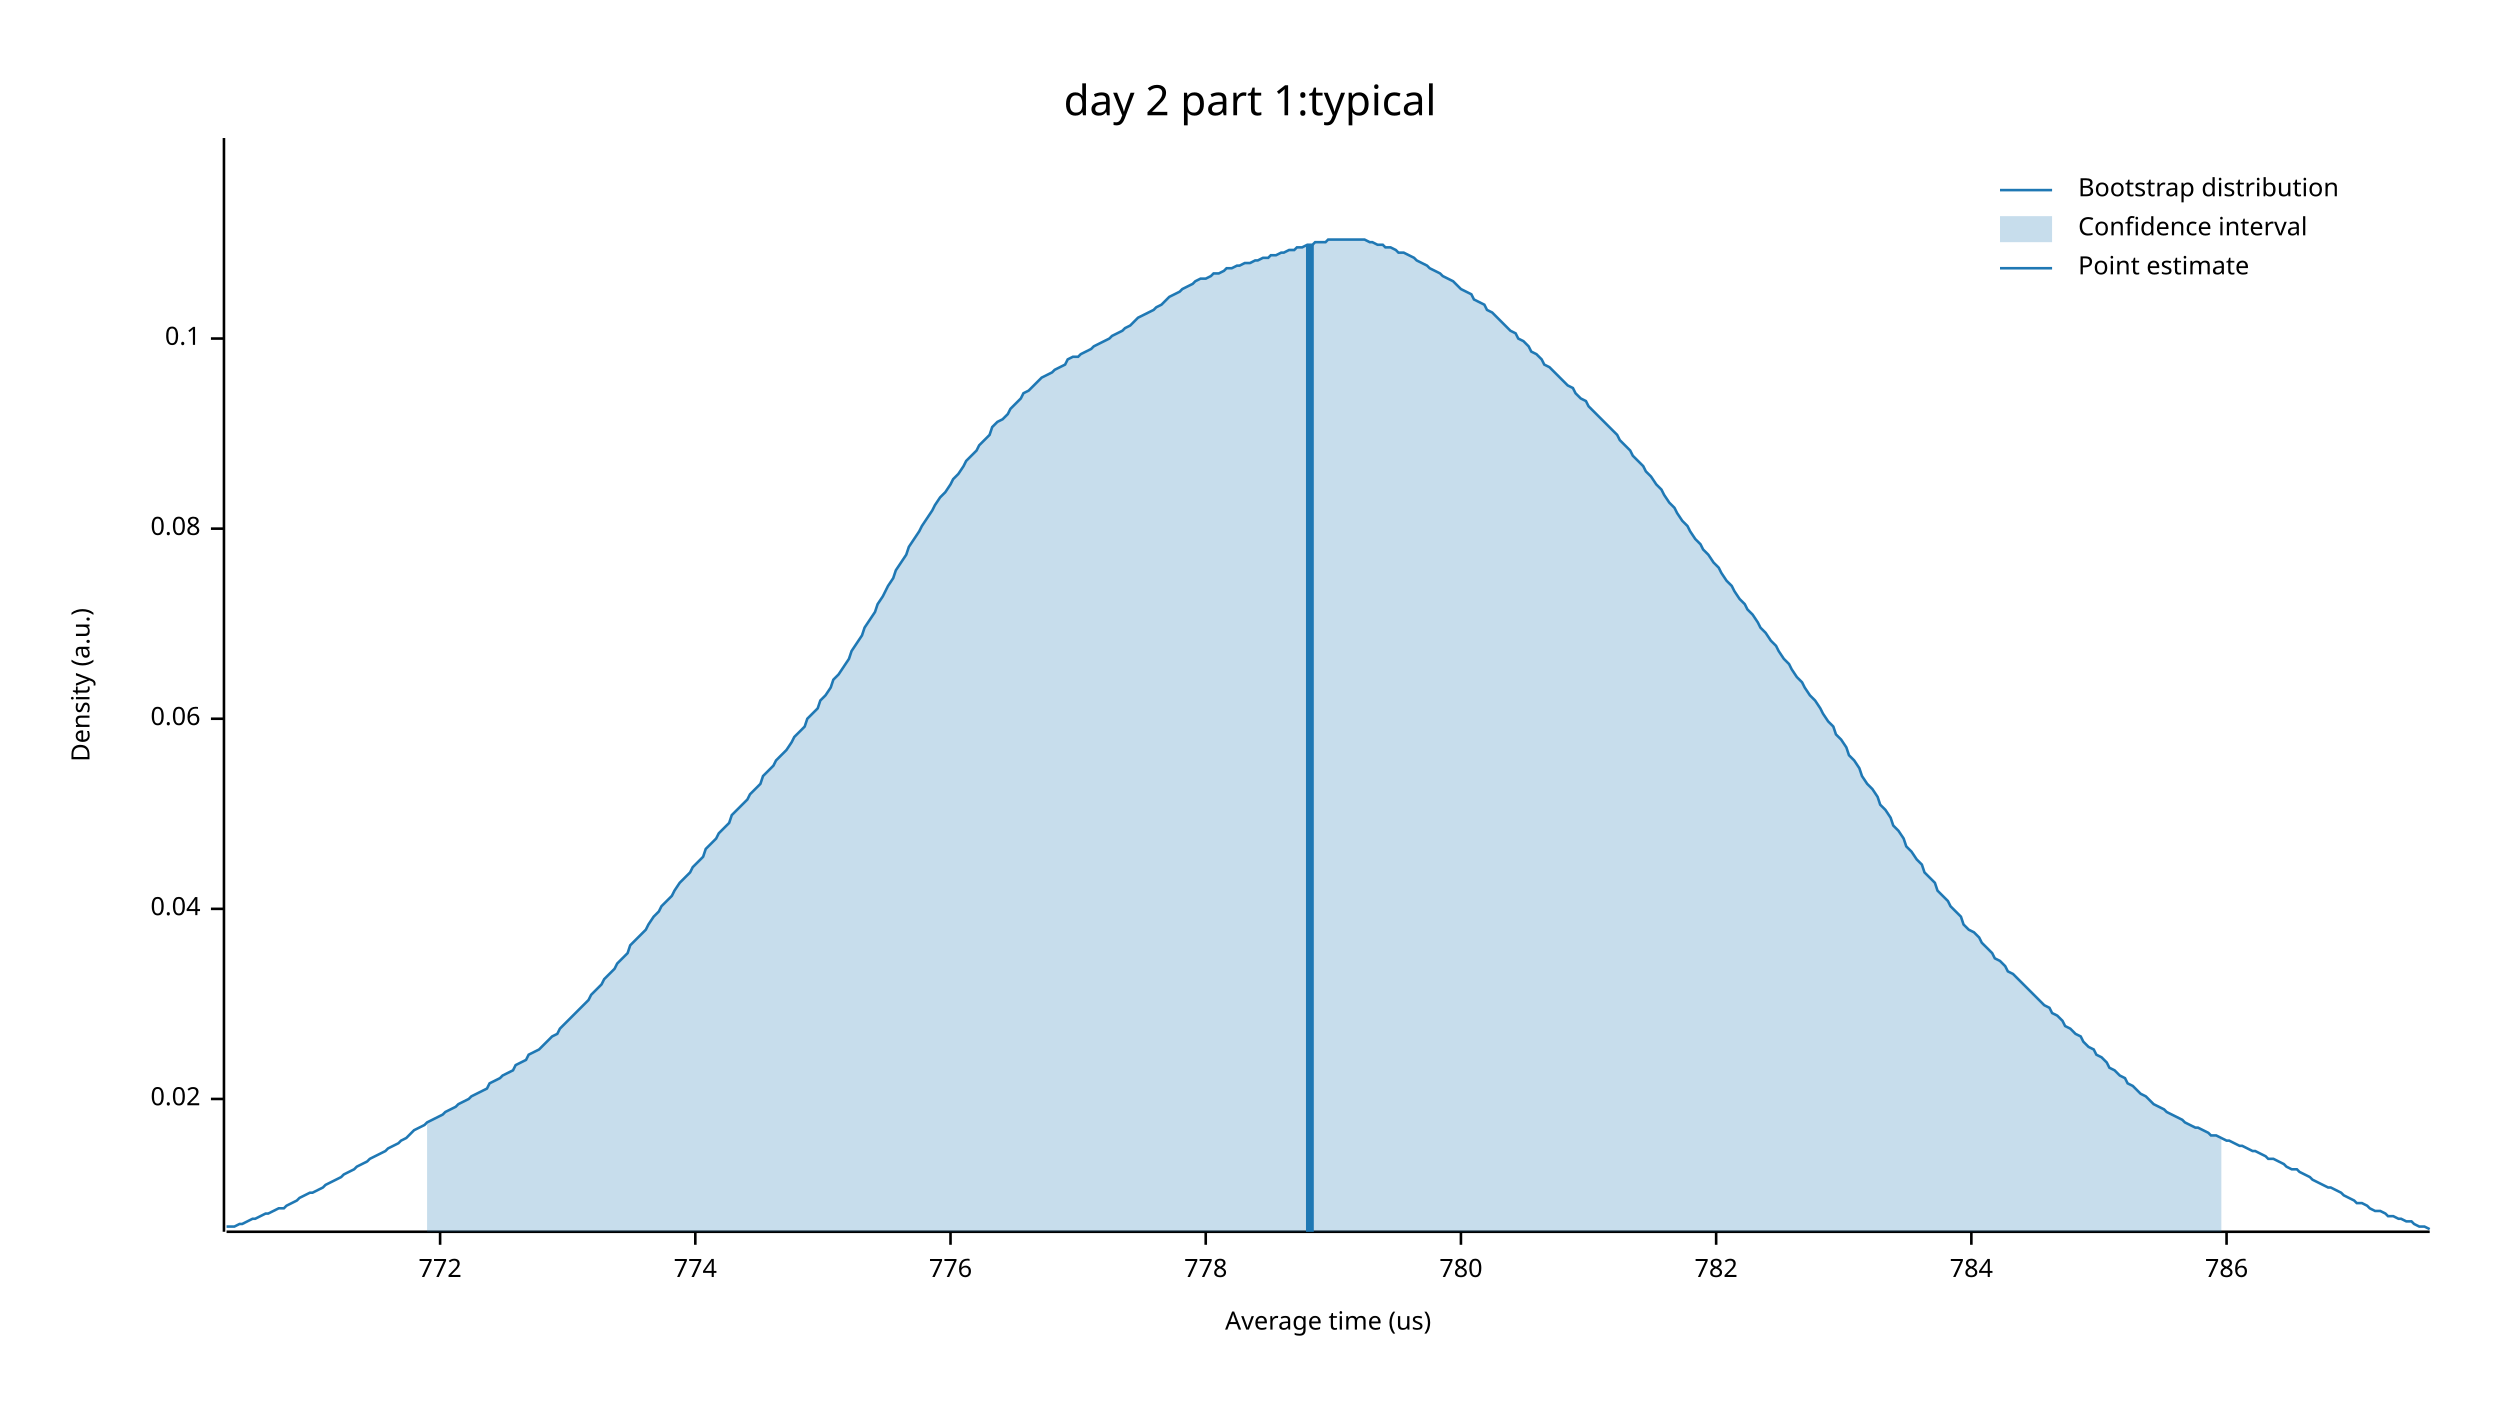
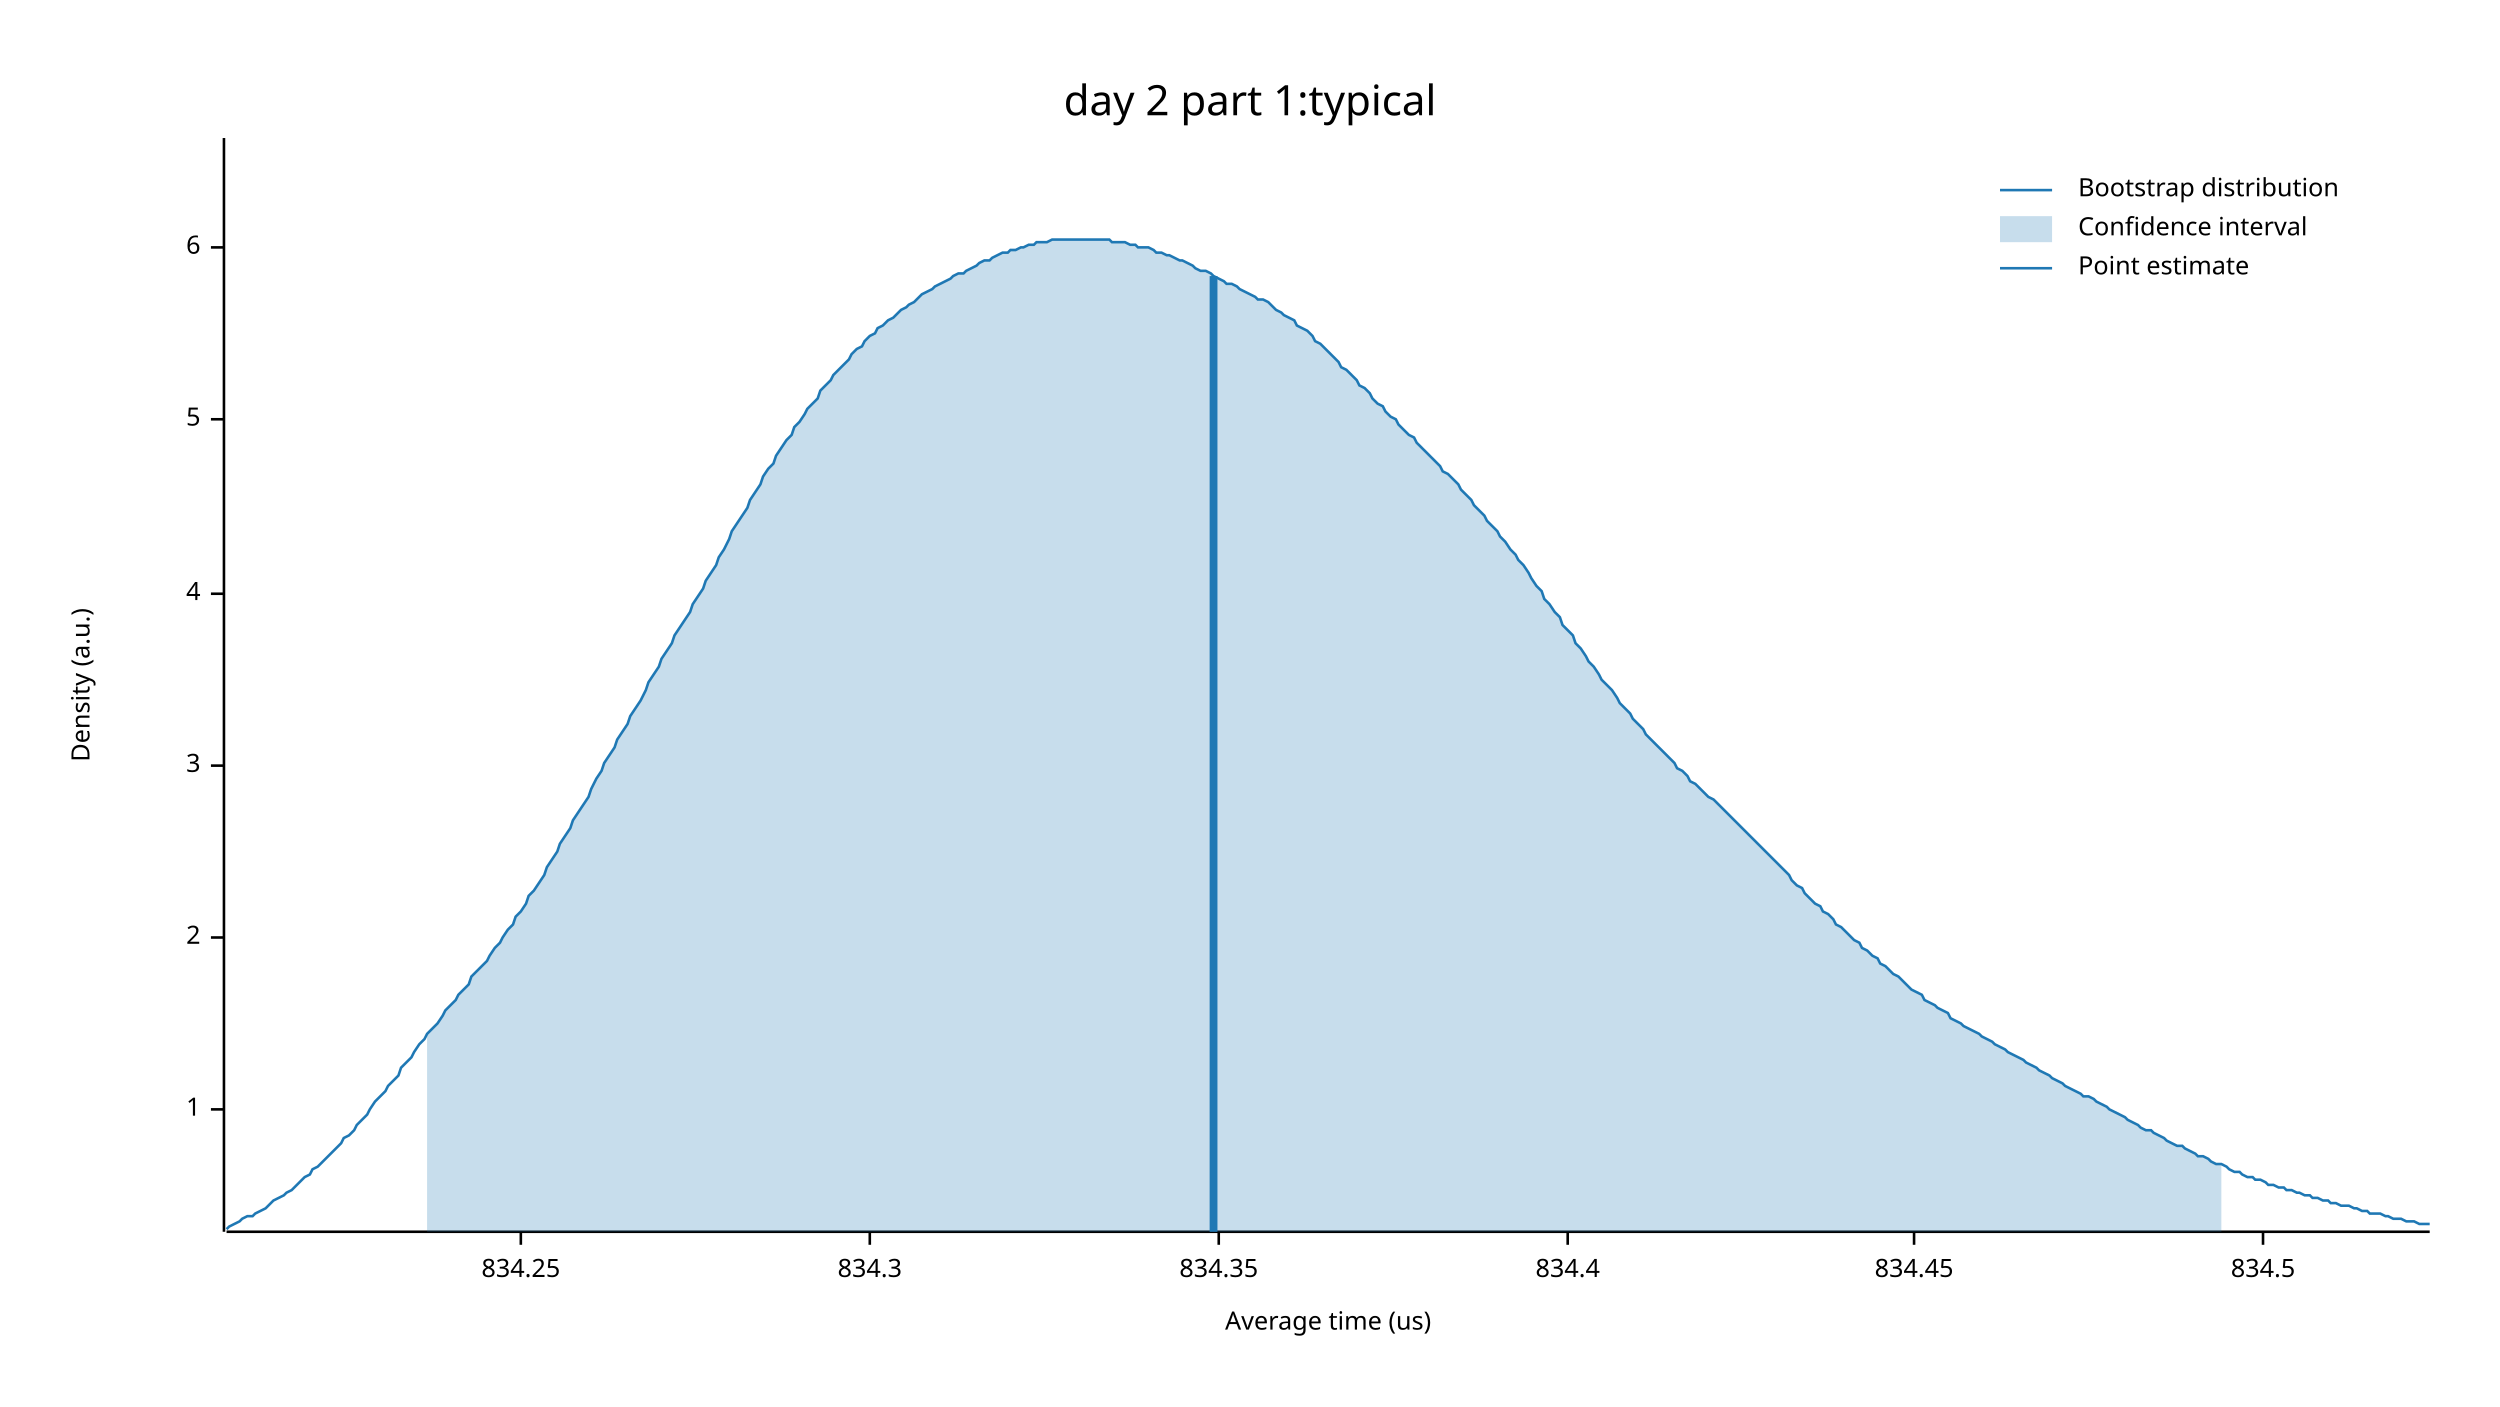
<svg xmlns="http://www.w3.org/2000/svg" width="960" height="540" viewBox="0 0 960 540">
  <text x="480" y="32" dy="0.76em" text-anchor="middle" font-family="sans-serif" font-size="16.129" opacity="1" fill="#000000">
day 2 part 1:typical
</text>
  <text x="27" y="263" dy="0.76em" text-anchor="middle" font-family="sans-serif" font-size="9.677" opacity="1" fill="#000000" transform="rotate(270, 27, 263)">
Density (a.u.)
</text>
  <text x="510" y="513" dy="-0.5ex" text-anchor="middle" font-family="sans-serif" font-size="9.677" opacity="1" fill="#000000">
Average time (us)
</text>
  <polyline fill="none" opacity="1" stroke="#000000" stroke-width="1" points="86,53 86,473 " />
-   <text x="77" y="422" dy="0.5ex" text-anchor="end" font-family="sans-serif" font-size="9.677" opacity="1" fill="#000000">
- 0.02
+   <text x="77" y="426" dy="0.5ex" text-anchor="end" font-family="sans-serif" font-size="9.677" opacity="1" fill="#000000">
+ 1
</text>
-   <polyline fill="none" opacity="1" stroke="#000000" stroke-width="1" points="81,422 86,422 " />
-   <text x="77" y="349" dy="0.5ex" text-anchor="end" font-family="sans-serif" font-size="9.677" opacity="1" fill="#000000">
- 0.04
+   <polyline fill="none" opacity="1" stroke="#000000" stroke-width="1" points="81,426 86,426 " />
+   <text x="77" y="360" dy="0.5ex" text-anchor="end" font-family="sans-serif" font-size="9.677" opacity="1" fill="#000000">
+ 2
</text>
-   <polyline fill="none" opacity="1" stroke="#000000" stroke-width="1" points="81,349 86,349 " />
-   <text x="77" y="276" dy="0.5ex" text-anchor="end" font-family="sans-serif" font-size="9.677" opacity="1" fill="#000000">
- 0.06
+   <polyline fill="none" opacity="1" stroke="#000000" stroke-width="1" points="81,360 86,360 " />
+   <text x="77" y="294" dy="0.5ex" text-anchor="end" font-family="sans-serif" font-size="9.677" opacity="1" fill="#000000">
+ 3
</text>
-   <polyline fill="none" opacity="1" stroke="#000000" stroke-width="1" points="81,276 86,276 " />
-   <text x="77" y="203" dy="0.5ex" text-anchor="end" font-family="sans-serif" font-size="9.677" opacity="1" fill="#000000">
- 0.08
+   <polyline fill="none" opacity="1" stroke="#000000" stroke-width="1" points="81,294 86,294 " />
+   <text x="77" y="228" dy="0.5ex" text-anchor="end" font-family="sans-serif" font-size="9.677" opacity="1" fill="#000000">
+ 4
</text>
-   <polyline fill="none" opacity="1" stroke="#000000" stroke-width="1" points="81,203 86,203 " />
-   <text x="77" y="130" dy="0.5ex" text-anchor="end" font-family="sans-serif" font-size="9.677" opacity="1" fill="#000000">
- 0.1
+   <polyline fill="none" opacity="1" stroke="#000000" stroke-width="1" points="81,228 86,228 " />
+   <text x="77" y="161" dy="0.5ex" text-anchor="end" font-family="sans-serif" font-size="9.677" opacity="1" fill="#000000">
+ 5
</text>
-   <polyline fill="none" opacity="1" stroke="#000000" stroke-width="1" points="81,130 86,130 " />
+   <polyline fill="none" opacity="1" stroke="#000000" stroke-width="1" points="81,161 86,161 " />
+   <text x="77" y="95" dy="0.5ex" text-anchor="end" font-family="sans-serif" font-size="9.677" opacity="1" fill="#000000">
+ 6
+ </text>
+   <polyline fill="none" opacity="1" stroke="#000000" stroke-width="1" points="81,95 86,95 " />
  <polyline fill="none" opacity="1" stroke="#000000" stroke-width="1" points="87,473 933,473 " />
-   <text x="169" y="483" dy="0.76em" text-anchor="middle" font-family="sans-serif" font-size="9.677" opacity="1" fill="#000000">
- 772
+   <text x="200" y="483" dy="0.76em" text-anchor="middle" font-family="sans-serif" font-size="9.677" opacity="1" fill="#000000">
+ 834.25
</text>
-   <polyline fill="none" opacity="1" stroke="#000000" stroke-width="1" points="169,473 169,478 " />
-   <text x="267" y="483" dy="0.76em" text-anchor="middle" font-family="sans-serif" font-size="9.677" opacity="1" fill="#000000">
- 774
+   <polyline fill="none" opacity="1" stroke="#000000" stroke-width="1" points="200,473 200,478 " />
+   <text x="334" y="483" dy="0.76em" text-anchor="middle" font-family="sans-serif" font-size="9.677" opacity="1" fill="#000000">
+ 834.3
</text>
-   <polyline fill="none" opacity="1" stroke="#000000" stroke-width="1" points="267,473 267,478 " />
-   <text x="365" y="483" dy="0.76em" text-anchor="middle" font-family="sans-serif" font-size="9.677" opacity="1" fill="#000000">
- 776
+   <polyline fill="none" opacity="1" stroke="#000000" stroke-width="1" points="334,473 334,478 " />
+   <text x="468" y="483" dy="0.76em" text-anchor="middle" font-family="sans-serif" font-size="9.677" opacity="1" fill="#000000">
+ 834.35
</text>
-   <polyline fill="none" opacity="1" stroke="#000000" stroke-width="1" points="365,473 365,478 " />
-   <text x="463" y="483" dy="0.76em" text-anchor="middle" font-family="sans-serif" font-size="9.677" opacity="1" fill="#000000">
- 778
+   <polyline fill="none" opacity="1" stroke="#000000" stroke-width="1" points="468,473 468,478 " />
+   <text x="602" y="483" dy="0.76em" text-anchor="middle" font-family="sans-serif" font-size="9.677" opacity="1" fill="#000000">
+ 834.4
</text>
-   <polyline fill="none" opacity="1" stroke="#000000" stroke-width="1" points="463,473 463,478 " />
-   <text x="561" y="483" dy="0.76em" text-anchor="middle" font-family="sans-serif" font-size="9.677" opacity="1" fill="#000000">
- 780
+   <polyline fill="none" opacity="1" stroke="#000000" stroke-width="1" points="602,473 602,478 " />
+   <text x="735" y="483" dy="0.76em" text-anchor="middle" font-family="sans-serif" font-size="9.677" opacity="1" fill="#000000">
+ 834.45
</text>
-   <polyline fill="none" opacity="1" stroke="#000000" stroke-width="1" points="561,473 561,478 " />
-   <text x="659" y="483" dy="0.76em" text-anchor="middle" font-family="sans-serif" font-size="9.677" opacity="1" fill="#000000">
- 782
+   <polyline fill="none" opacity="1" stroke="#000000" stroke-width="1" points="735,473 735,478 " />
+   <text x="869" y="483" dy="0.76em" text-anchor="middle" font-family="sans-serif" font-size="9.677" opacity="1" fill="#000000">
+ 834.5
</text>
-   <polyline fill="none" opacity="1" stroke="#000000" stroke-width="1" points="659,473 659,478 " />
-   <text x="757" y="483" dy="0.76em" text-anchor="middle" font-family="sans-serif" font-size="9.677" opacity="1" fill="#000000">
- 784
- </text>
-   <polyline fill="none" opacity="1" stroke="#000000" stroke-width="1" points="757,473 757,478 " />
-   <text x="855" y="483" dy="0.76em" text-anchor="middle" font-family="sans-serif" font-size="9.677" opacity="1" fill="#000000">
- 786
- </text>
-   <polyline fill="none" opacity="1" stroke="#000000" stroke-width="1" points="855,473 855,478 " />
-   <polyline fill="none" opacity="1" stroke="#1F78B4" stroke-width="1" points="87,471 88,471 90,471 92,470 93,470 95,469 97,468 98,468 100,467 102,466 103,466 105,465 107,464 109,464 110,463 112,462 114,461 115,460 117,459 119,458 120,458 122,457 124,456 125,455 127,454 129,453 131,452 132,451 134,450 136,449 137,448 139,447 141,446 142,445 144,444 146,443 148,442 149,441 151,440 153,439 154,438 156,437 158,435 159,434 161,433 163,432 164,431 166,430 168,429 170,428 171,427 173,426 175,425 176,424 178,423 180,422 181,421 183,420 185,419 187,418 188,416 190,415 192,414 193,413 195,412 197,411 198,409 200,408 202,407 203,405 205,404 207,403 209,401 210,400 212,398 214,397 215,395 217,393 219,391 220,390 222,388 224,386 226,384 227,382 229,380 231,378 232,376 234,374 236,372 237,370 239,368 241,366 242,363 244,361 246,359 248,357 249,355 251,352 253,350 254,348 256,346 258,344 259,342 261,339 263,337 265,335 266,333 268,331 270,329 271,326 273,324 275,322 276,320 278,318 280,316 281,313 283,311 285,309 287,307 288,305 290,303 292,301 293,298 295,296 297,294 298,292 300,290 302,288 304,285 305,283 307,281 309,279 310,276 312,274 314,272 315,269 317,267 319,264 320,261 322,259 324,256 326,253 327,250 329,247 331,244 332,241 334,238 336,235 337,232 339,229 341,225 343,222 344,219 346,216 348,213 349,210 351,207 353,204 354,202 356,199 358,196 359,194 361,191 363,189 365,186 366,184 368,182 370,179 371,177 373,175 375,173 376,171 378,169 380,167 381,164 383,162 385,161 387,159 388,157 390,155 392,153 393,151 395,150 397,148 398,147 400,145 402,144 404,143 405,142 407,141 409,140 410,138 412,137 414,137 415,136 417,135 419,134 420,133 422,132 424,131 426,130 427,129 429,128 431,127 432,126 434,125 436,123 437,122 439,121 441,120 443,119 444,118 446,117 448,115 449,114 451,113 453,112 454,111 456,110 458,109 459,108 461,107 463,107 465,106 466,105 468,105 470,104 471,103 473,103 475,102 476,102 478,101 480,101 482,100 483,100 485,99 487,99 488,98 490,98 492,97 493,97 495,96 497,96 498,95 500,95 502,94 504,94 505,93 507,93 509,93 510,92 512,92 514,92 515,92 517,92 519,92 521,92 522,92 524,92 526,93 527,93 529,94 531,94 532,95 534,95 536,96 537,97 539,97 541,98 543,99 544,100 546,101 548,102 549,103 551,104 553,105 554,106 556,107 558,108 560,110 561,111 563,112 565,113 566,115 568,116 570,117 571,119 573,120 575,122 576,123 578,125 580,127 582,128 583,130 585,131 587,133 588,135 590,136 592,138 593,140 595,141 597,143 599,145 600,146 602,148 604,149 605,151 607,153 609,154 610,156 612,158 614,160 615,161 617,163 619,165 621,167 622,169 624,171 626,173 627,175 629,177 631,179 632,181 634,183 636,186 638,188 639,190 641,193 643,195 644,197 646,200 648,202 649,204 651,207 653,209 654,211 656,213 658,216 660,218 661,220 663,223 665,225 666,227 668,230 670,232 671,234 673,236 675,239 676,241 678,243 680,246 682,248 683,250 685,253 687,255 688,257 690,260 692,262 693,264 695,267 697,269 699,272 700,274 702,277 704,279 705,282 707,284 709,287 710,290 712,292 714,295 715,298 717,301 719,303 721,306 722,309 724,311 726,314 727,317 729,319 731,322 732,325 734,327 736,330 738,332 739,335 741,337 743,339 744,342 746,344 748,346 749,348 751,350 753,352 754,355 756,357 758,358 760,360 761,362 763,364 765,366 766,368 768,369 770,371 771,373 773,374 775,376 777,378 778,379 780,381 782,383 783,384 785,386 787,387 788,389 790,390 792,392 793,394 795,395 797,397 799,398 800,400 802,402 804,403 805,405 807,406 809,408 810,410 812,411 814,413 816,414 817,416 819,417 821,419 822,420 824,421 826,423 827,424 829,425 831,426 832,427 834,428 836,429 838,430 839,431 841,432 843,433 844,433 846,434 848,435 849,436 851,436 853,437 855,438 856,438 858,439 860,440 861,440 863,441 865,442 866,442 868,443 870,444 871,445 873,445 875,446 877,447 878,448 880,449 882,449 883,450 885,451 887,452 888,453 890,454 892,455 894,456 895,456 897,457 899,458 900,459 902,460 904,461 905,462 907,462 909,463 910,464 912,465 914,465 916,466 917,467 919,467 921,468 922,468 924,469 926,469 927,470 929,471 931,471 933,472 " />
-   <polygon opacity="0.25" fill="#1F78B4" points="164,431 166,430 168,429 170,428 171,427 173,426 175,425 176,424 178,423 180,422 181,421 183,420 185,419 187,418 188,416 190,415 192,414 193,413 195,412 197,411 198,409 200,408 202,407 203,405 205,404 207,403 209,401 210,400 212,398 214,397 215,395 217,393 219,391 220,390 222,388 224,386 226,384 227,382 229,380 231,378 232,376 234,374 236,372 237,370 239,368 241,366 242,363 244,361 246,359 248,357 249,355 251,352 253,350 254,348 256,346 258,344 259,342 261,339 263,337 265,335 266,333 268,331 270,329 271,326 273,324 275,322 276,320 278,318 280,316 281,313 283,311 285,309 287,307 288,305 290,303 292,301 293,298 295,296 297,294 298,292 300,290 302,288 304,285 305,283 307,281 309,279 310,276 312,274 314,272 315,269 317,267 319,264 320,261 322,259 324,256 326,253 327,250 329,247 331,244 332,241 334,238 336,235 337,232 339,229 341,225 343,222 344,219 346,216 348,213 349,210 351,207 353,204 354,202 356,199 358,196 359,194 361,191 363,189 365,186 366,184 368,182 370,179 371,177 373,175 375,173 376,171 378,169 380,167 381,164 383,162 385,161 387,159 388,157 390,155 392,153 393,151 395,150 397,148 398,147 400,145 402,144 404,143 405,142 407,141 409,140 410,138 412,137 414,137 415,136 417,135 419,134 420,133 422,132 424,131 426,130 427,129 429,128 431,127 432,126 434,125 436,123 437,122 439,121 441,120 443,119 444,118 446,117 448,115 449,114 451,113 453,112 454,111 456,110 458,109 459,108 461,107 463,107 465,106 466,105 468,105 470,104 471,103 473,103 475,102 476,102 478,101 480,101 482,100 483,100 485,99 487,99 488,98 490,98 492,97 493,97 495,96 497,96 498,95 500,95 502,94 504,94 505,93 507,93 509,93 510,92 512,92 514,92 515,92 517,92 519,92 521,92 522,92 524,92 526,93 527,93 529,94 531,94 532,95 534,95 536,96 537,97 539,97 541,98 543,99 544,100 546,101 548,102 549,103 551,104 553,105 554,106 556,107 558,108 560,110 561,111 563,112 565,113 566,115 568,116 570,117 571,119 573,120 575,122 576,123 578,125 580,127 582,128 583,130 585,131 587,133 588,135 590,136 592,138 593,140 595,141 597,143 599,145 600,146 602,148 604,149 605,151 607,153 609,154 610,156 612,158 614,160 615,161 617,163 619,165 621,167 622,169 624,171 626,173 627,175 629,177 631,179 632,181 634,183 636,186 638,188 639,190 641,193 643,195 644,197 646,200 648,202 649,204 651,207 653,209 654,211 656,213 658,216 660,218 661,220 663,223 665,225 666,227 668,230 670,232 671,234 673,236 675,239 676,241 678,243 680,246 682,248 683,250 685,253 687,255 688,257 690,260 692,262 693,264 695,267 697,269 699,272 700,274 702,277 704,279 705,282 707,284 709,287 710,290 712,292 714,295 715,298 717,301 719,303 721,306 722,309 724,311 726,314 727,317 729,319 731,322 732,325 734,327 736,330 738,332 739,335 741,337 743,339 744,342 746,344 748,346 749,348 751,350 753,352 754,355 756,357 758,358 760,360 761,362 763,364 765,366 766,368 768,369 770,371 771,373 773,374 775,376 777,378 778,379 780,381 782,383 783,384 785,386 787,387 788,389 790,390 792,392 793,394 795,395 797,397 799,398 800,400 802,402 804,403 805,405 807,406 809,408 810,410 812,411 814,413 816,414 817,416 819,417 821,419 822,420 824,421 826,423 827,424 829,425 831,426 832,427 834,428 836,429 838,430 839,431 841,432 843,433 844,433 846,434 848,435 849,436 851,436 853,437 853,473 164,473 " />
-   <polyline fill="none" opacity="1" stroke="#1F78B4" stroke-width="3" points="503,473 503,94 " />
+   <polyline fill="none" opacity="1" stroke="#000000" stroke-width="1" points="869,473 869,478 " />
+   <polyline fill="none" opacity="1" stroke="#1F78B4" stroke-width="1" points="87,472 88,471 90,470 92,469 93,468 95,467 97,467 98,466 100,465 102,464 103,463 105,461 107,460 109,459 110,458 112,457 114,455 115,454 117,452 119,451 120,449 122,448 124,446 125,445 127,443 129,441 131,439 132,437 134,436 136,434 137,432 139,430 141,428 142,426 144,423 146,421 148,419 149,417 151,415 153,413 154,410 156,408 158,406 159,404 161,401 163,399 164,397 166,395 168,393 170,390 171,388 173,386 175,384 176,382 178,380 180,378 181,375 183,373 185,371 187,369 188,367 190,364 192,362 193,360 195,357 197,355 198,352 200,350 202,347 203,344 205,342 207,339 209,336 210,333 212,330 214,327 215,324 217,321 219,318 220,315 222,312 224,309 226,306 227,303 229,299 231,296 232,293 234,290 236,287 237,284 239,281 241,278 242,275 244,272 246,269 248,265 249,262 251,259 253,256 254,253 256,250 258,247 259,244 261,241 263,238 265,235 266,232 268,229 270,226 271,223 273,220 275,217 276,214 278,211 280,207 281,204 283,201 285,198 287,195 288,192 290,189 292,186 293,183 295,180 297,178 298,175 300,172 302,169 304,167 305,164 307,162 309,159 310,157 312,155 314,153 315,150 317,148 319,146 320,144 322,142 324,140 326,138 327,136 329,134 331,133 332,131 334,129 336,128 337,126 339,125 341,123 343,122 344,121 346,119 348,118 349,117 351,116 353,114 354,113 356,112 358,111 359,110 361,109 363,108 365,107 366,106 368,105 370,105 371,104 373,103 375,102 376,101 378,100 380,100 381,99 383,98 385,97 387,97 388,96 390,96 392,95 393,95 395,94 397,94 398,93 400,93 402,93 404,92 405,92 407,92 409,92 410,92 412,92 414,92 415,92 417,92 419,92 420,92 422,92 424,92 426,92 427,93 429,93 431,93 432,93 434,94 436,94 437,95 439,95 441,95 443,96 444,97 446,97 448,98 449,98 451,99 453,100 454,100 456,101 458,102 459,103 461,104 463,104 465,105 466,106 468,107 470,108 471,109 473,109 475,110 476,111 478,112 480,113 482,114 483,115 485,115 487,116 488,117 490,119 492,120 493,121 495,122 497,123 498,125 500,126 502,127 504,129 505,131 507,132 509,134 510,135 512,137 514,139 515,141 517,142 519,144 521,146 522,148 524,149 526,151 527,153 529,155 531,156 532,158 534,160 536,161 537,163 539,165 541,167 543,168 544,170 546,172 548,174 549,175 551,177 553,179 554,181 556,182 558,184 560,186 561,188 563,190 565,192 566,194 568,196 570,198 571,200 573,202 575,204 576,206 578,208 580,211 582,213 583,215 585,217 587,220 588,222 590,225 592,227 593,230 595,232 597,235 599,237 600,240 602,242 604,244 605,247 607,249 609,252 610,254 612,256 614,259 615,261 617,263 619,265 621,268 622,270 624,272 626,274 627,276 629,278 631,280 632,282 634,284 636,286 638,288 639,289 641,291 643,293 644,295 646,296 648,298 649,300 651,301 653,303 654,304 656,306 658,307 660,309 661,310 663,312 665,314 666,315 668,317 670,319 671,320 673,322 675,324 676,325 678,327 680,329 682,331 683,332 685,334 687,336 688,338 690,340 692,341 693,343 695,345 697,347 699,348 700,350 702,351 704,353 705,355 707,356 709,358 710,359 712,361 714,362 715,364 717,365 719,367 721,368 722,370 724,371 726,373 727,374 729,375 731,377 732,378 734,380 736,381 738,382 739,384 741,385 743,386 744,387 746,388 748,389 749,391 751,392 753,393 754,394 756,395 758,396 760,397 761,398 763,399 765,400 766,401 768,402 770,403 771,404 773,405 775,406 777,407 778,408 780,409 782,410 783,411 785,412 787,413 788,414 790,415 792,416 793,417 795,418 797,419 799,420 800,421 802,421 804,422 805,423 807,424 809,425 810,426 812,427 814,428 816,429 817,430 819,431 821,432 822,433 824,434 826,434 827,435 829,436 831,437 832,438 834,439 836,440 838,440 839,441 841,442 843,443 844,444 846,444 848,445 849,446 851,447 853,447 855,448 856,449 858,450 860,450 861,451 863,452 865,452 866,453 868,453 870,454 871,455 873,455 875,456 877,456 878,457 880,457 882,458 883,458 885,459 887,459 888,460 890,460 892,461 894,461 895,462 897,462 899,463 900,463 902,463 904,464 905,464 907,465 909,465 910,466 912,466 914,466 916,467 917,467 919,468 921,468 922,468 924,469 926,469 927,469 929,470 931,470 933,470 " />
+   <polygon opacity="0.25" fill="#1F78B4" points="164,397 166,395 168,393 170,390 171,388 173,386 175,384 176,382 178,380 180,378 181,375 183,373 185,371 187,369 188,367 190,364 192,362 193,360 195,357 197,355 198,352 200,350 202,347 203,344 205,342 207,339 209,336 210,333 212,330 214,327 215,324 217,321 219,318 220,315 222,312 224,309 226,306 227,303 229,299 231,296 232,293 234,290 236,287 237,284 239,281 241,278 242,275 244,272 246,269 248,265 249,262 251,259 253,256 254,253 256,250 258,247 259,244 261,241 263,238 265,235 266,232 268,229 270,226 271,223 273,220 275,217 276,214 278,211 280,207 281,204 283,201 285,198 287,195 288,192 290,189 292,186 293,183 295,180 297,178 298,175 300,172 302,169 304,167 305,164 307,162 309,159 310,157 312,155 314,153 315,150 317,148 319,146 320,144 322,142 324,140 326,138 327,136 329,134 331,133 332,131 334,129 336,128 337,126 339,125 341,123 343,122 344,121 346,119 348,118 349,117 351,116 353,114 354,113 356,112 358,111 359,110 361,109 363,108 365,107 366,106 368,105 370,105 371,104 373,103 375,102 376,101 378,100 380,100 381,99 383,98 385,97 387,97 388,96 390,96 392,95 393,95 395,94 397,94 398,93 400,93 402,93 404,92 405,92 407,92 409,92 410,92 412,92 414,92 415,92 417,92 419,92 420,92 422,92 424,92 426,92 427,93 429,93 431,93 432,93 434,94 436,94 437,95 439,95 441,95 443,96 444,97 446,97 448,98 449,98 451,99 453,100 454,100 456,101 458,102 459,103 461,104 463,104 465,105 466,106 468,107 470,108 471,109 473,109 475,110 476,111 478,112 480,113 482,114 483,115 485,115 487,116 488,117 490,119 492,120 493,121 495,122 497,123 498,125 500,126 502,127 504,129 505,131 507,132 509,134 510,135 512,137 514,139 515,141 517,142 519,144 521,146 522,148 524,149 526,151 527,153 529,155 531,156 532,158 534,160 536,161 537,163 539,165 541,167 543,168 544,170 546,172 548,174 549,175 551,177 553,179 554,181 556,182 558,184 560,186 561,188 563,190 565,192 566,194 568,196 570,198 571,200 573,202 575,204 576,206 578,208 580,211 582,213 583,215 585,217 587,220 588,222 590,225 592,227 593,230 595,232 597,235 599,237 600,240 602,242 604,244 605,247 607,249 609,252 610,254 612,256 614,259 615,261 617,263 619,265 621,268 622,270 624,272 626,274 627,276 629,278 631,280 632,282 634,284 636,286 638,288 639,289 641,291 643,293 644,295 646,296 648,298 649,300 651,301 653,303 654,304 656,306 658,307 660,309 661,310 663,312 665,314 666,315 668,317 670,319 671,320 673,322 675,324 676,325 678,327 680,329 682,331 683,332 685,334 687,336 688,338 690,340 692,341 693,343 695,345 697,347 699,348 700,350 702,351 704,353 705,355 707,356 709,358 710,359 712,361 714,362 715,364 717,365 719,367 721,368 722,370 724,371 726,373 727,374 729,375 731,377 732,378 734,380 736,381 738,382 739,384 741,385 743,386 744,387 746,388 748,389 749,391 751,392 753,393 754,394 756,395 758,396 760,397 761,398 763,399 765,400 766,401 768,402 770,403 771,404 773,405 775,406 777,407 778,408 780,409 782,410 783,411 785,412 787,413 788,414 790,415 792,416 793,417 795,418 797,419 799,420 800,421 802,421 804,422 805,423 807,424 809,425 810,426 812,427 814,428 816,429 817,430 819,431 821,432 822,433 824,434 826,434 827,435 829,436 831,437 832,438 834,439 836,440 838,440 839,441 841,442 843,443 844,444 846,444 848,445 849,446 851,447 853,447 853,473 164,473 " />
+   <polyline fill="none" opacity="1" stroke="#1F78B4" stroke-width="3" points="466,473 466,106 " />
  <text x="798" y="68" dy="0.76em" text-anchor="start" font-family="sans-serif" font-size="9.677" opacity="1" fill="#000000">
Bootstrap distribution
</text>
  <text x="798" y="83" dy="0.76em" text-anchor="start" font-family="sans-serif" font-size="9.677" opacity="1" fill="#000000">
Confidence interval
</text>
  <text x="798" y="98" dy="0.76em" text-anchor="start" font-family="sans-serif" font-size="9.677" opacity="1" fill="#000000">
Point estimate
</text>
  <polyline fill="none" opacity="1" stroke="#1F78B4" stroke-width="1" points="768,73 788,73 " />
  <rect x="768" y="83" width="20" height="10" opacity="0.25" fill="#1F78B4" stroke="none" />
  <polyline fill="none" opacity="1" stroke="#1F78B4" stroke-width="1" points="768,103 788,103 " />
</svg>
